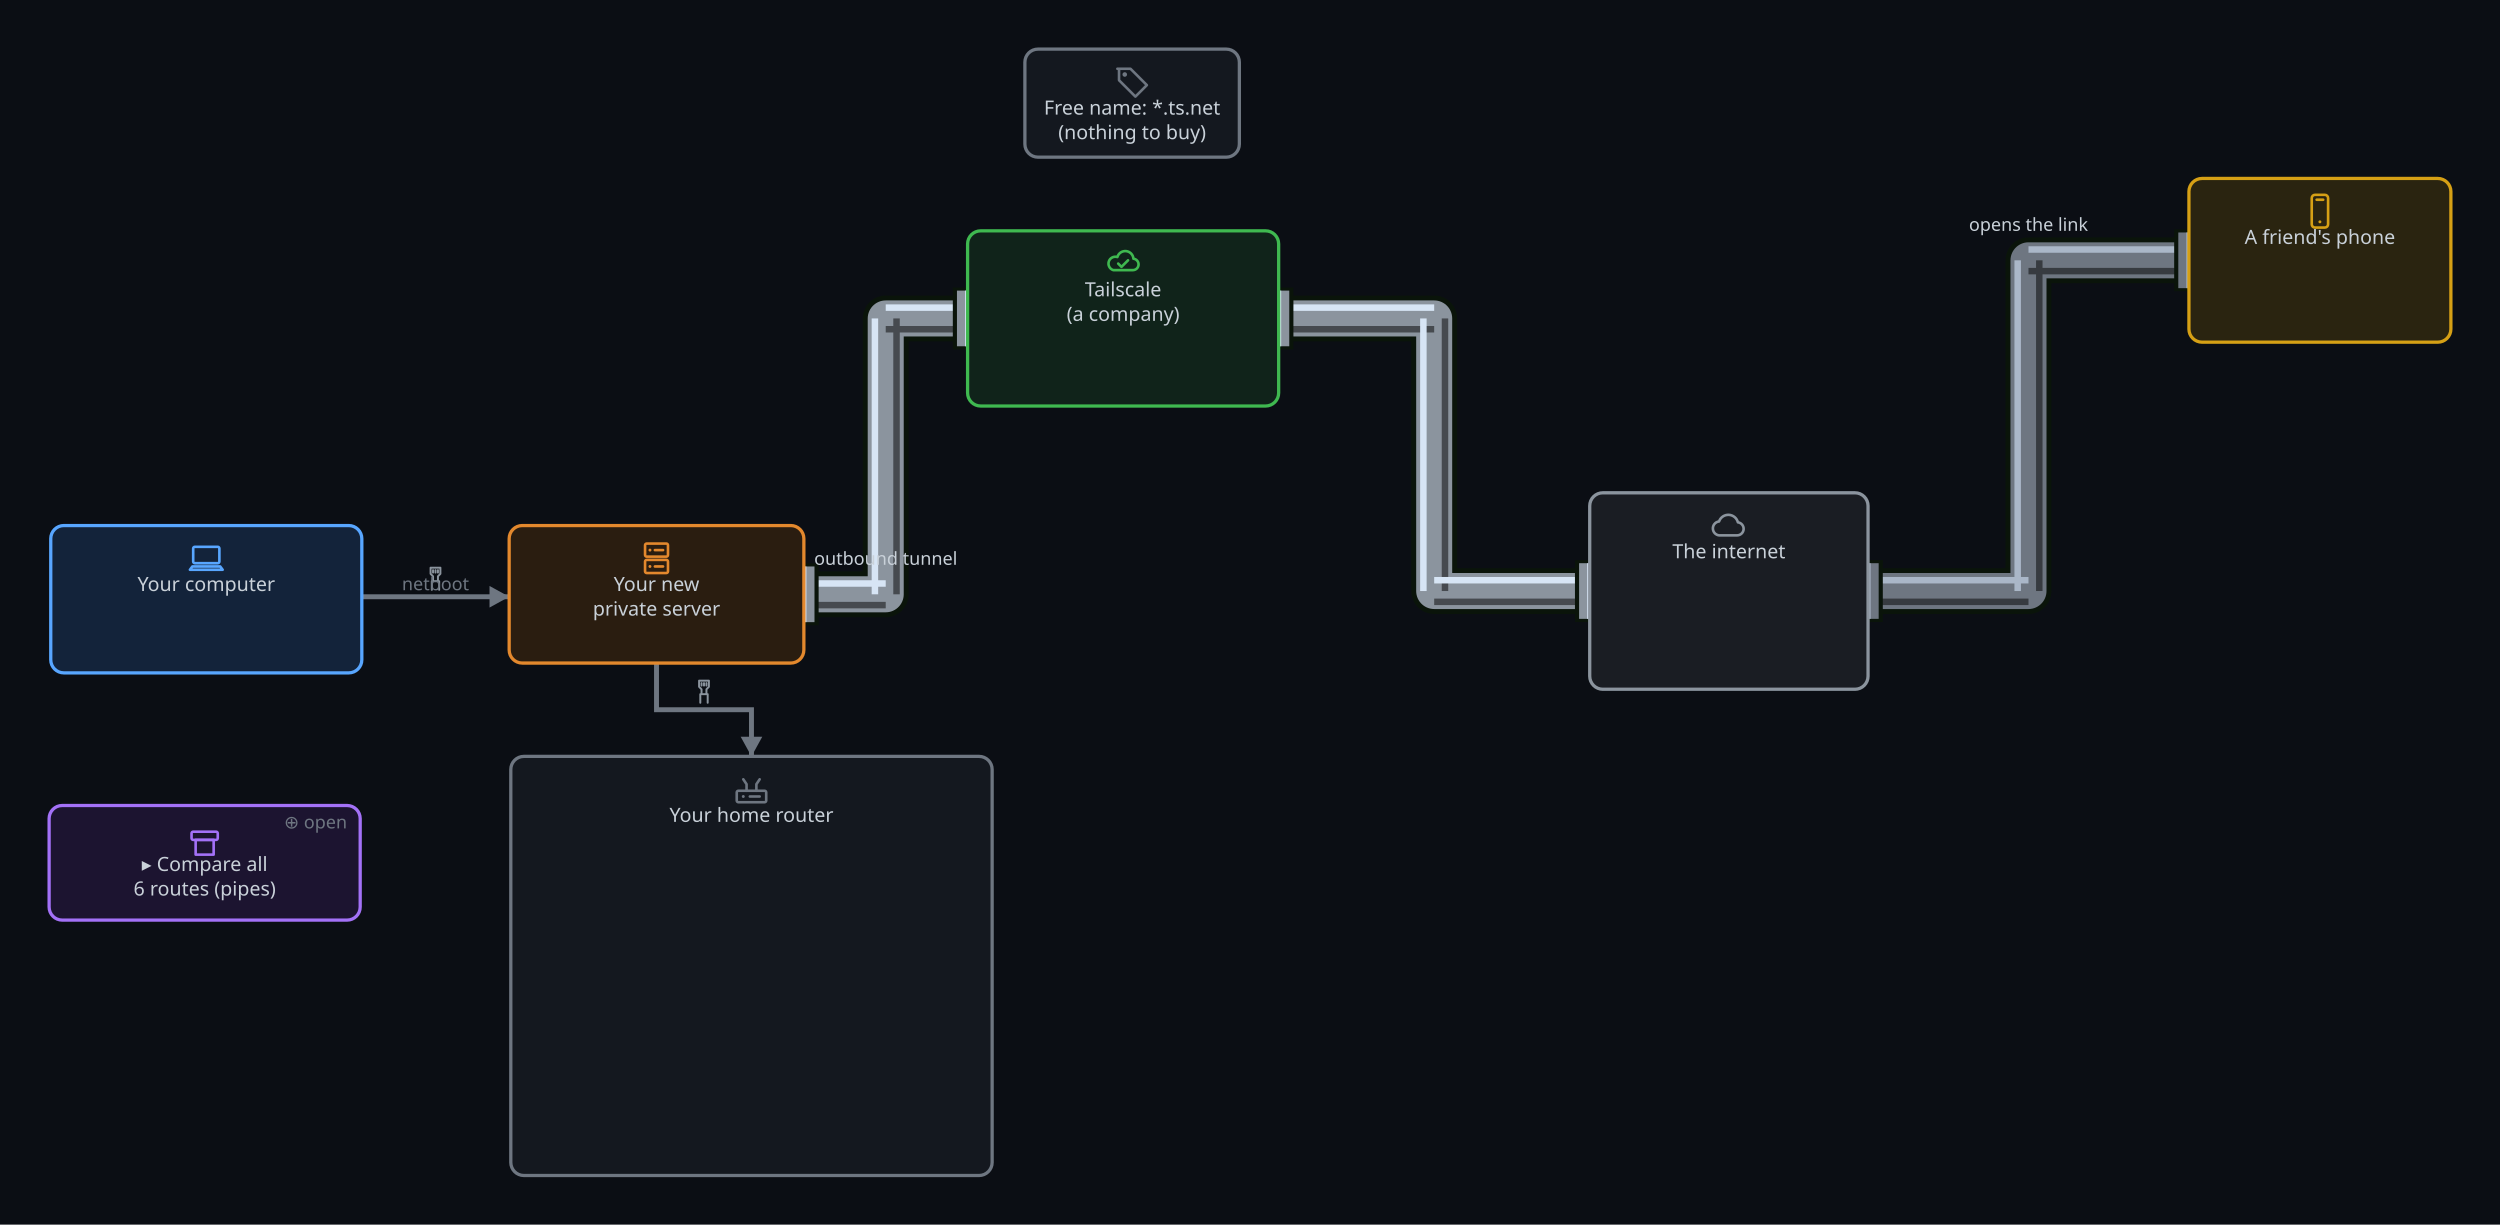
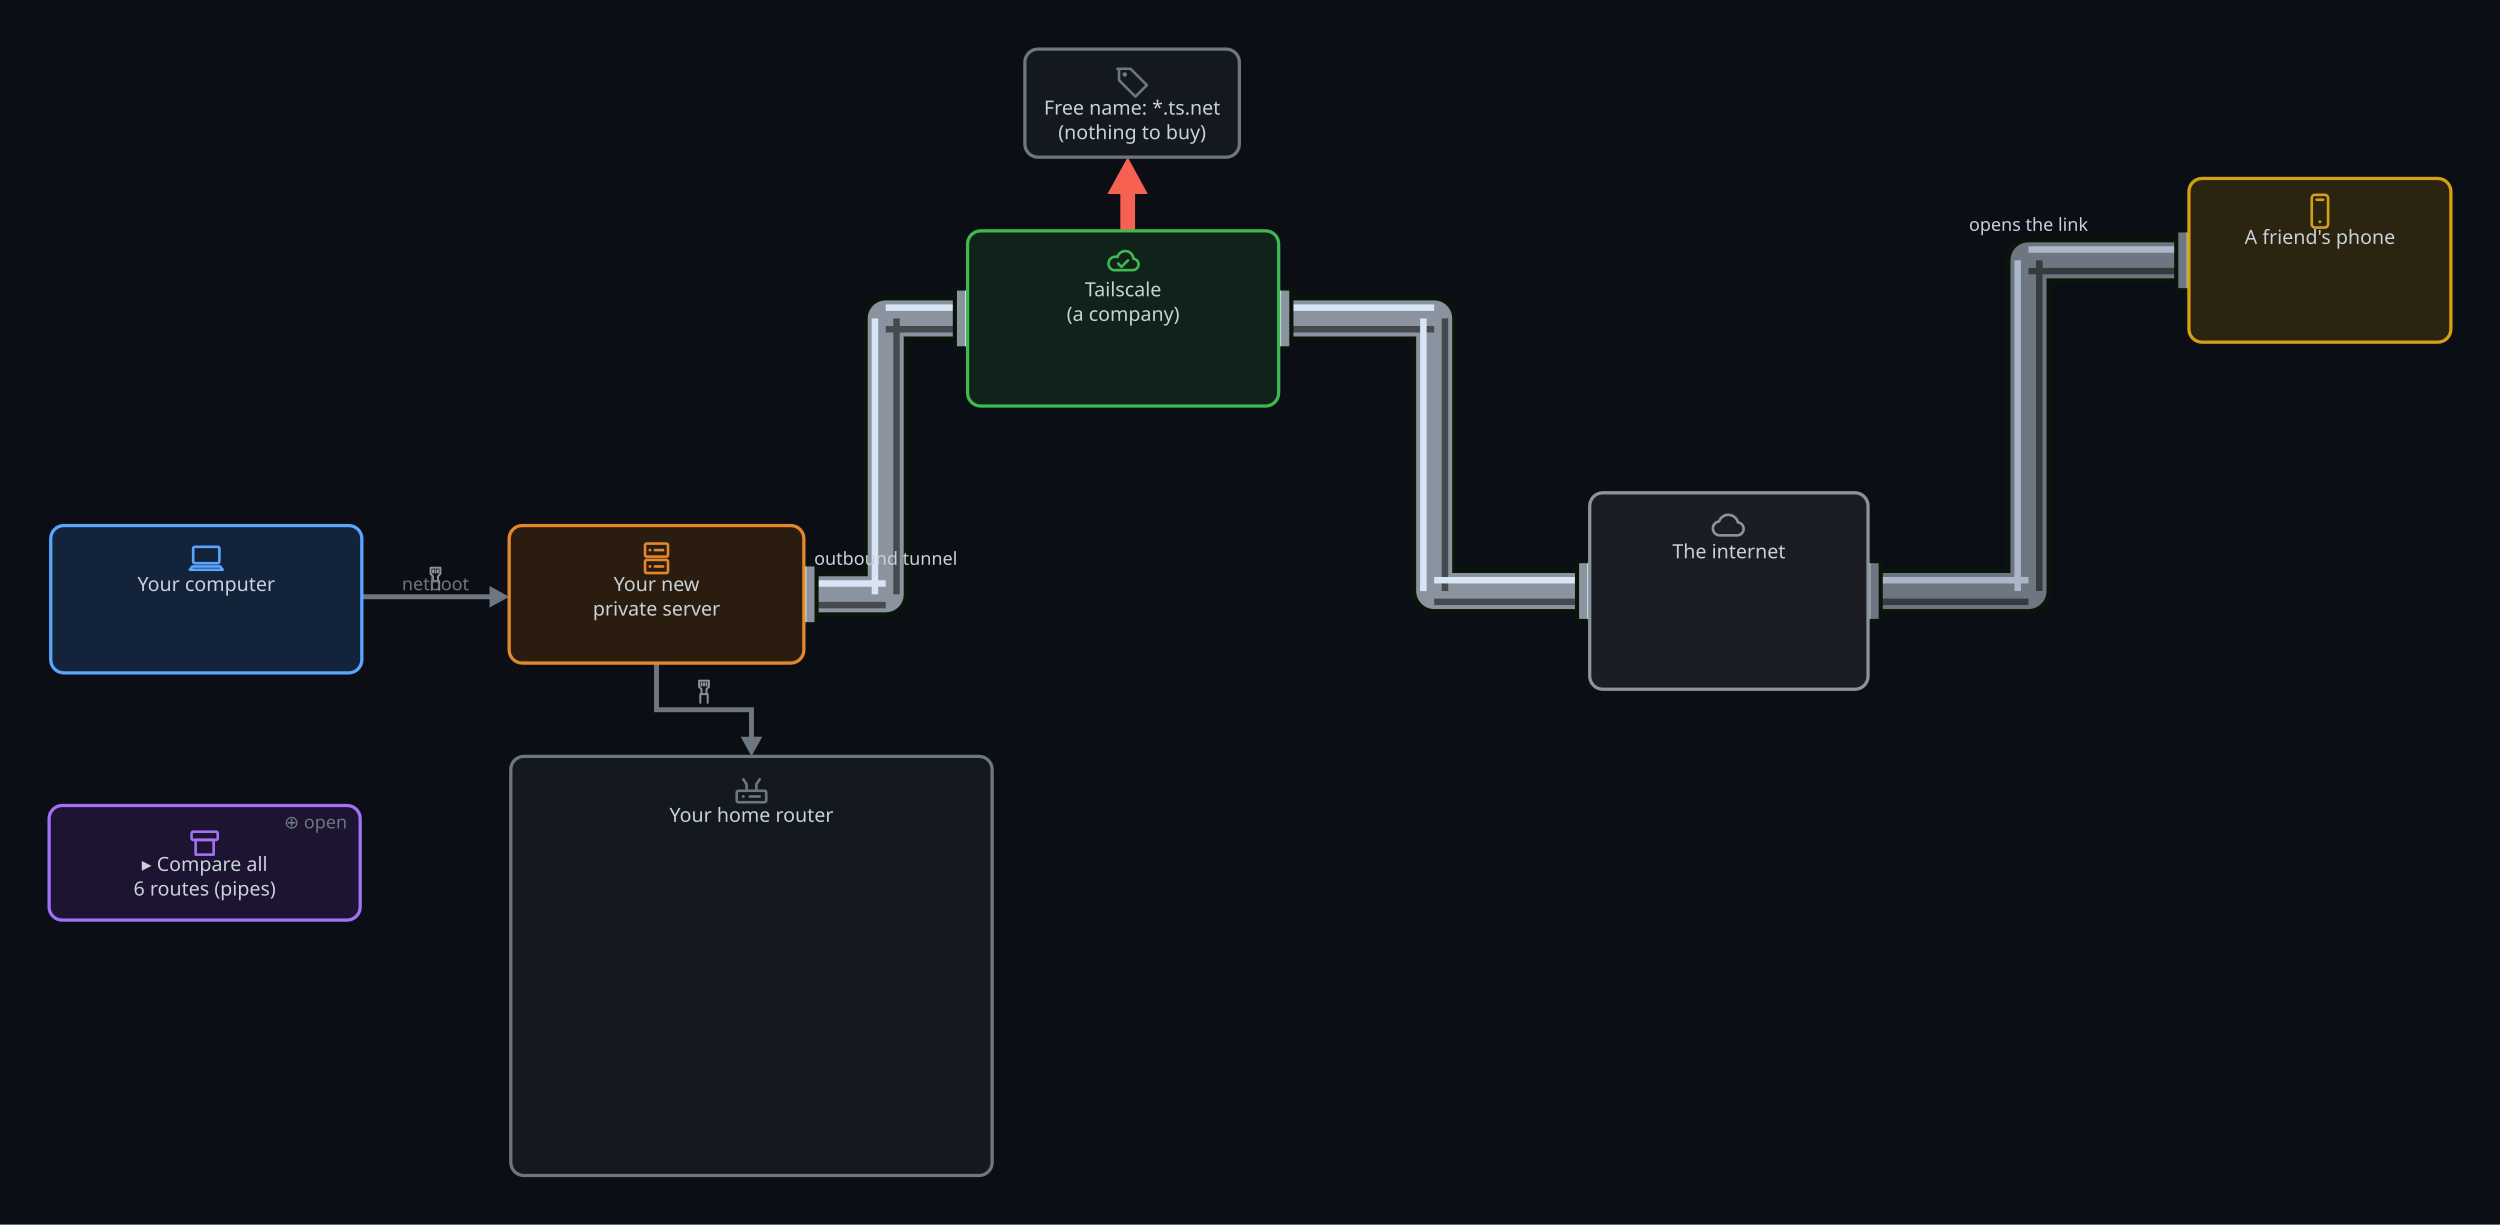
<svg xmlns="http://www.w3.org/2000/svg" viewBox="29 -91 1527 748" width="1527" height="748" font-family="ui-sans-serif, system-ui, sans-serif">
  <defs>
    <marker id="arrow" viewBox="0 0 10 10" refX="9" refY="5" markerWidth="7" markerHeight="7" orient="auto-start-reverse">
      <path d="M0,0 L10,5 L0,10 z" fill="#6e7681" />
    </marker>
    <symbol id="ic-laptop" viewBox="0 0 24 24" fill="none" stroke="currentColor" stroke-width="1.6" stroke-linecap="round" stroke-linejoin="round">
      <rect x="4" y="5" width="16" height="10" rx="1" />
      <path d="M2 19h20l-1.5-2H3.5L2 19Z" />
    </symbol>
    <symbol id="ic-server" viewBox="0 0 24 24" fill="none" stroke="currentColor" stroke-width="1.6" stroke-linecap="round" stroke-linejoin="round">
      <rect x="5" y="3" width="14" height="8" rx="1" />
      <rect x="5" y="13" width="14" height="8" rx="1" />
      <circle cx="8" cy="7" r=".9" fill="currentColor" stroke="none" />
      <circle cx="8" cy="17" r=".9" fill="currentColor" stroke="none" />
      <path d="M11 7h5M11 17h5" />
    </symbol>
    <symbol id="ic-router" viewBox="0 0 24 24" fill="none" stroke="currentColor" stroke-width="1.6" stroke-linecap="round" stroke-linejoin="round">
      <rect x="3" y="13" width="18" height="7" rx="1" />
      <circle cx="7" cy="16.5" r=".9" fill="currentColor" stroke="none" />
      <path d="M11 16.5h6M9 13V9M15 13V9M9 9l-2-3M15 9l2-3" />
    </symbol>
    <symbol id="ic-cloud" viewBox="0 0 24 24" fill="none" stroke="currentColor" stroke-width="1.6" stroke-linecap="round" stroke-linejoin="round">
      <path d="M7 18h10a4 4 0 0 0 .5-7.97A6 6 0 0 0 6 9.5 3.5 3.5 0 0 0 7 18Z" />
    </symbol>
    <symbol id="ic-phone" viewBox="0 0 24 24" fill="none" stroke="currentColor" stroke-width="1.6" stroke-linecap="round" stroke-linejoin="round">
      <rect x="7" y="2" width="10" height="20" rx="2" />
      <path d="M10 5h4" />
      <circle cx="12" cy="18.5" r=".9" fill="currentColor" stroke="none" />
    </symbol>
    <symbol id="ic-usb" viewBox="0 0 24 24" fill="none" stroke="currentColor" stroke-width="1.6" stroke-linecap="round" stroke-linejoin="round">
      <rect x="9" y="8" width="6" height="13" rx="1" />
      <path d="M10 8V4h4v4" />
      <path d="M12 11v4" />
      <circle cx="12" cy="4" r=".6" fill="currentColor" stroke="none" />
    </symbol>
    <symbol id="ic-ethernet" viewBox="0 0 24 24" fill="none" stroke="currentColor" stroke-width="1.6" stroke-linecap="round" stroke-linejoin="round">
      <path d="M8 3h8v5l-2 2v4h-4v-4L8 8V3Z" />
      <path d="M9 21v-7M15 21v-7" />
      <path d="M10 5v2M12 5v2M14 5v2" />
    </symbol>
    <symbol id="ic-wifi" viewBox="0 0 24 24" fill="none" stroke="currentColor" stroke-width="1.6" stroke-linecap="round" stroke-linejoin="round">
      <path d="M4 9a13 13 0 0 1 16 0" />
      <path d="M7 12.5a8.5 8.5 0 0 1 10 0" />
      <path d="M10 16a4 4 0 0 1 4 0" />
      <circle cx="12" cy="19" r="1" fill="currentColor" stroke="none" />
    </symbol>
    <symbol id="ic-safe" viewBox="0 0 24 24" fill="none" stroke="currentColor" stroke-width="1.6" stroke-linecap="round" stroke-linejoin="round">
      <rect x="3" y="4" width="18" height="16" rx="1.5" />
      <circle cx="11" cy="12" r="4" />
      <path d="M11 12l2-2" />
      <path d="M18 9v6" />
    </symbol>
    <symbol id="ic-relay" viewBox="0 0 24 24" fill="none" stroke="currentColor" stroke-width="1.6" stroke-linecap="round" stroke-linejoin="round">
      <path d="M6 16h12a3.5 3.5 0 0 0 .3-6.98A5 5 0 0 0 8.5 8 3 3 0 0 0 6 16Z" />
      <path d="M9 12l2 2 4-4" />
    </symbol>
    <symbol id="ic-tor" viewBox="0 0 24 24" fill="none" stroke="currentColor" stroke-width="1.6" stroke-linecap="round" stroke-linejoin="round">
      <path d="M12 3c-3 3-5 6-5 10a5 5 0 0 0 10 0c0-4-2-7-5-10Z" />
      <path d="M12 9c-1.5 1.5-2 3-2 4a2 2 0 0 0 4 0c0-1-.5-2.5-2-4Z" />
    </symbol>
    <symbol id="ic-onion" viewBox="0 0 24 24" fill="none" stroke="currentColor" stroke-width="1.6" stroke-linecap="round" stroke-linejoin="round">
      <path d="M12 21c-4 0-6.5-2.8-6.5-6 0-4.2 3.5-6.5 6.5-11 3 4.5 6.5 6.8 6.5 11 0 3.2-2.5 6-6.5 6Z" />
      <path d="M9.3 13.5c-.2 2 .6 4 2.7 4.5M14.7 13.5c.2 2-.6 4-2.7 4.5" />
      <path d="M12 4.5l1.6-2.5M12 4.5l-1.6-2.5" />
    </symbol>
    <symbol id="ic-gear" viewBox="0 0 24 24" fill="none" stroke="currentColor" stroke-width="1.6" stroke-linecap="round" stroke-linejoin="round">
      <circle cx="12" cy="12" r="3.2" />
      <path d="M12 2v3M12 19v3M2 12h3M19 12h3M4.9 4.9l2.1 2.1M17 17l2.1 2.1M19.1 4.9L17 7M7 17l-2.1 2.1" />
    </symbol>
    <symbol id="ic-block" viewBox="0 0 24 24" fill="none" stroke="#f85149" stroke-width="2.2" stroke-linecap="round">
      <circle cx="12" cy="12" r="9" />
      <path d="M5.6 5.6l12.8 12.8" />
    </symbol>
    <symbol id="ic-pipe" viewBox="0 0 24 24" fill="none" stroke="currentColor" stroke-width="1.6" stroke-linejoin="round">
      <rect x="4" y="8" width="16" height="5" rx="1" />
      <rect x="6.5" y="13" width="11" height="9" />
    </symbol>
    <symbol id="ic-gate" viewBox="0 0 24 24" fill="none" stroke="currentColor" stroke-width="1.6" stroke-linecap="round" stroke-linejoin="round">
      <rect x="4" y="4" width="16" height="16" rx="1" />
      <path d="M14 4v16" />
      <path d="M14 4l5 3v10l-5 3" />
      <circle cx="16.5" cy="12" r=".9" fill="currentColor" stroke="none" />
    </symbol>
    <symbol id="ic-warn" viewBox="0 0 24 24" fill="none" stroke="#d6a015" stroke-width="2" stroke-linecap="round" stroke-linejoin="round">
      <path d="M12 3l9 16H3L12 3Z" />
      <path d="M12 9v5" />
      <circle cx="12" cy="17" r="1" fill="#d6a015" stroke="none" />
    </symbol>
    <symbol id="ic-tag" viewBox="0 0 24 24" fill="none" stroke="currentColor" stroke-width="1.6" stroke-linecap="round" stroke-linejoin="round">
      <path d="M3 4h8l10 10-7 7L4 11V4Z" />
      <circle cx="7.5" cy="7.5" r="1.4" fill="currentColor" stroke="none" />
    </symbol>
    <symbol id="ic-cart" viewBox="0 0 24 24" fill="none" stroke="currentColor" stroke-width="1.6" stroke-linecap="round" stroke-linejoin="round">
      <path d="M3 4h2l2.2 10.5h10l1.8-7.5H6" />
      <circle cx="9.5" cy="19" r="1.3" />
      <circle cx="16.5" cy="19" r="1.3" />
    </symbol>
    <symbol id="ic-tornode" viewBox="0 0 24 24" fill="none" stroke="currentColor" stroke-width="1.6" stroke-linecap="round" stroke-linejoin="round">
      <circle cx="12" cy="12" r="4" />
      <path d="M12 3v3M12 18v3M3 12h3M18 12h3M5.6 5.6l2.1 2.1M16.3 16.3l2.1 2.1M18.4 5.6l-2.1 2.1M7.7 16.3l-2.1 2.1" />
    </symbol>
  </defs>
  <rect x="29" y="-91" width="1527" height="748" fill="#0b0e14" />
-   <path d="M 250.0 273.5 L 340.0 273.5" fill="none" stroke="#6e7681" stroke-width="3" />
+   <path d="M 250.0 273.5 L 330.4 273.5" fill="none" stroke="#6e7681" stroke-width="3" />
  <polygon points="340.0,273.5 328.0,280.1 328.0,266.9" fill="#6e7681" />
  <use href="#ic-ethernet" x="286.0" y="253.5" width="18" height="18" style="color:#8b949e" />
  <text x="295.0" y="269.5" text-anchor="middle" font-size="11" fill="#6e7681">netboot</text>
-   <path d="M 430.0 314.0 L 430.0 342.5 L 488.0 342.5 L 488.0 371.0" fill="none" stroke="#6e7681" stroke-width="3" />
+   <path d="M 430.0 314.0 L 430.0 342.5 L 488.0 342.5 L 488.0 361.4" fill="none" stroke="#6e7681" stroke-width="3" />
  <polygon points="488.0,371.0 481.4,359.0 494.6,359.0" fill="#6e7681" />
  <use href="#ic-ethernet" x="450.0" y="322.5" width="18" height="18" style="color:#8b949e" />
  <path d="M 1366.0 68.0 L 1268.0 68.0 L 1268.0 270.0 L 1170.0 270.0" fill="none" stroke="#0a140a" stroke-width="28" stroke-linejoin="round" />
  <path d="M 1366.0 68.0 L 1268.0 68.0 L 1268.0 270.0 L 1170.0 270.0" fill="none" stroke="#6e7681" stroke-width="22" stroke-linejoin="round" />
  <line x1="1366.0" y1="61.4" x2="1268.0" y2="61.4" stroke="#aab7c8" stroke-width="3.96" />
  <line x1="1366.0" y1="74.6" x2="1268.0" y2="74.6" stroke="#373b40" stroke-width="3.96" />
  <line x1="1261.4" y1="68.0" x2="1261.4" y2="270.0" stroke="#aab7c8" stroke-width="3.96" />
  <line x1="1274.6" y1="68.0" x2="1274.6" y2="270.0" stroke="#373b40" stroke-width="3.96" />
  <line x1="1268.0" y1="263.4" x2="1170.0" y2="263.4" stroke="#aab7c8" stroke-width="3.96" />
  <line x1="1268.0" y1="276.6" x2="1170.0" y2="276.6" stroke="#373b40" stroke-width="3.96" />
  <line x1="1366.0" y1="49.1" x2="1366.0" y2="86.9" stroke="#0a140a" stroke-width="18.04" />
  <line x1="1366.0" y1="51.0" x2="1366.0" y2="85.0" stroke="#6e7681" stroke-width="12.98" />
  <line x1="1366.0" y1="51.0" x2="1366.0" y2="85.0" stroke="#aab7c8" stroke-width="3.08" />
  <line x1="1170.0" y1="288.9" x2="1170.0" y2="251.1" stroke="#0a140a" stroke-width="18.04" />
  <line x1="1170.0" y1="287.0" x2="1170.0" y2="253.0" stroke="#6e7681" stroke-width="12.98" />
  <line x1="1170.0" y1="287.0" x2="1170.0" y2="253.0" stroke="#aab7c8" stroke-width="3.08" />
  <text x="1268.0" y="50.0" text-anchor="middle" font-size="11" fill="#c9d1d9">opens the link</text>
  <path d="M 520.0 272.0 L 570.0 272.0 L 570.0 103.5 L 620.0 103.5" fill="none" stroke="#0a140a" stroke-width="28" stroke-linejoin="round" />
  <path d="M 520.0 272.0 L 570.0 272.0 L 570.0 103.5 L 620.0 103.5" fill="none" stroke="#8b949e" stroke-width="22" stroke-linejoin="round" />
  <line x1="520.0" y1="265.4" x2="570.0" y2="265.4" stroke="#d7e5f5" stroke-width="3.96" />
  <line x1="520.0" y1="278.6" x2="570.0" y2="278.6" stroke="#464a4f" stroke-width="3.96" />
  <line x1="563.4" y1="272.0" x2="563.4" y2="103.5" stroke="#d7e5f5" stroke-width="3.96" />
  <line x1="576.6" y1="272.0" x2="576.6" y2="103.5" stroke="#464a4f" stroke-width="3.96" />
  <line x1="570.0" y1="96.9" x2="620.0" y2="96.9" stroke="#d7e5f5" stroke-width="3.96" />
  <line x1="570.0" y1="110.1" x2="620.0" y2="110.1" stroke="#464a4f" stroke-width="3.96" />
  <line x1="520.0" y1="290.9" x2="520.0" y2="253.1" stroke="#0a140a" stroke-width="18.04" />
  <line x1="520.0" y1="289.0" x2="520.0" y2="255.0" stroke="#8b949e" stroke-width="12.98" />
  <line x1="520.0" y1="289.0" x2="520.0" y2="255.0" stroke="#d7e5f5" stroke-width="3.08" />
  <line x1="620.0" y1="84.6" x2="620.0" y2="122.4" stroke="#0a140a" stroke-width="18.04" />
  <line x1="620.0" y1="86.5" x2="620.0" y2="120.5" stroke="#8b949e" stroke-width="12.98" />
  <line x1="620.0" y1="86.5" x2="620.0" y2="120.5" stroke="#d7e5f5" stroke-width="3.08" />
  <text x="570.0" y="254.0" text-anchor="middle" font-size="11" fill="#c9d1d9">outbound tunnel</text>
  <path d="M 810.0 103.5 L 905.0 103.5 L 905.0 270.0 L 1000.0 270.0" fill="none" stroke="#0a140a" stroke-width="28" stroke-linejoin="round" />
  <path d="M 810.0 103.5 L 905.0 103.5 L 905.0 270.0 L 1000.0 270.0" fill="none" stroke="#8b949e" stroke-width="22" stroke-linejoin="round" />
  <line x1="810.0" y1="96.9" x2="905.0" y2="96.9" stroke="#d7e5f5" stroke-width="3.96" />
  <line x1="810.0" y1="110.1" x2="905.0" y2="110.1" stroke="#464a4f" stroke-width="3.96" />
  <line x1="898.4" y1="103.5" x2="898.4" y2="270.0" stroke="#d7e5f5" stroke-width="3.96" />
  <line x1="911.6" y1="103.5" x2="911.6" y2="270.0" stroke="#464a4f" stroke-width="3.96" />
  <line x1="905.0" y1="263.4" x2="1000.0" y2="263.4" stroke="#d7e5f5" stroke-width="3.96" />
  <line x1="905.0" y1="276.6" x2="1000.0" y2="276.6" stroke="#464a4f" stroke-width="3.96" />
  <line x1="810.0" y1="122.4" x2="810.0" y2="84.6" stroke="#0a140a" stroke-width="18.04" />
  <line x1="810.0" y1="120.5" x2="810.0" y2="86.5" stroke="#8b949e" stroke-width="12.98" />
  <line x1="810.0" y1="120.5" x2="810.0" y2="86.5" stroke="#d7e5f5" stroke-width="3.08" />
  <line x1="1000.0" y1="251.1" x2="1000.0" y2="288.9" stroke="#0a140a" stroke-width="18.04" />
  <line x1="1000.0" y1="253.0" x2="1000.0" y2="287.0" stroke="#8b949e" stroke-width="12.98" />
  <line x1="1000.0" y1="253.0" x2="1000.0" y2="287.0" stroke="#d7e5f5" stroke-width="3.08" />
+   <path d="M 717.8 50.0 L 717.8 23.0" fill="none" stroke="#f66151" stroke-width="9" />
+   <polygon points="717.8,5.0 730.1,27.5 705.4,27.5" fill="#f66151" />
  <rect x="60" y="230" width="190" height="90" rx="8" ry="8" fill="#13233a" stroke="#58a6ff" stroke-width="2" />
  <use href="#ic-laptop" x="143.0" y="238" width="24" height="24" style="color:#58a6ff" />
  <text x="155.0" y="270.0" text-anchor="middle" font-size="12" fill="#c9d1d9">Your computer</text>
  <rect x="340" y="230" width="180" height="84" rx="8" ry="8" fill="#2a1d10" stroke="#e3882d" stroke-width="2" />
  <use href="#ic-server" x="418.0" y="238" width="24" height="24" style="color:#e3882d" />
  <text x="430.0" y="270.0" text-anchor="middle" font-size="12" fill="#c9d1d9">Your new</text>
  <text x="430.0" y="285.0" text-anchor="middle" font-size="12" fill="#c9d1d9">private server</text>
  <rect x="341" y="371" width="294" height="256" rx="8" ry="8" fill="#14181f" stroke="#6e7681" stroke-width="2" />
  <use href="#ic-router" x="476.0" y="379" width="24" height="24" style="color:#6e7681" />
  <text x="488.0" y="411.0" text-anchor="middle" font-size="12" fill="#c9d1d9">Your home router</text>
  <rect x="1000" y="210" width="170" height="120" rx="8" ry="8" fill="#1a1d23" stroke="#8b949e" stroke-width="2" />
  <use href="#ic-cloud" x="1073.0" y="218" width="24" height="24" style="color:#8b949e" />
  <text x="1085.0" y="250.0" text-anchor="middle" font-size="12" fill="#c9d1d9">The internet</text>
  <rect x="1366" y="18" width="160" height="100" rx="8" ry="8" fill="#2a2410" stroke="#d6a015" stroke-width="2" />
  <use href="#ic-phone" x="1434.0" y="26" width="24" height="24" style="color:#d6a015" />
  <text x="1446.0" y="58.0" text-anchor="middle" font-size="12" fill="#c9d1d9">A friend's phone</text>
  <rect x="59" y="401" width="190" height="70" rx="8" ry="8" fill="#1c1430" stroke="#a371f7" stroke-width="2" />
  <use href="#ic-pipe" x="142.0" y="409" width="24" height="24" style="color:#a371f7" />
  <text x="154.0" y="441.0" text-anchor="middle" font-size="12" fill="#c9d1d9">▸ Compare all</text>
  <text x="154.0" y="456.0" text-anchor="middle" font-size="12" fill="#c9d1d9">6 routes (pipes)</text>
  <text x="241" y="415" text-anchor="end" font-size="11" fill="#6e7681">⊕ open</text>
  <rect x="620" y="50" width="190" height="107" rx="8" ry="8" fill="#10231a" stroke="#3fb950" stroke-width="2" />
  <use href="#ic-relay" x="703.0" y="58" width="24" height="24" style="color:#3fb950" />
  <text x="715.0" y="90.0" text-anchor="middle" font-size="12" fill="#c9d1d9">Tailscale</text>
  <text x="715.0" y="105.0" text-anchor="middle" font-size="12" fill="#c9d1d9">(a company)</text>
  <rect x="655" y="-61" width="131" height="66" rx="8" ry="8" fill="#14181f" stroke="#6e7681" stroke-width="2" />
  <use href="#ic-tag" x="708.5" y="-53" width="24" height="24" style="color:#6e7681" />
  <text x="720.5" y="-21.0" text-anchor="middle" font-size="12" fill="#c9d1d9">Free name: *.ts.net</text>
  <text x="720.5" y="-6.0" text-anchor="middle" font-size="12" fill="#c9d1d9">(nothing to buy)</text>
</svg>
